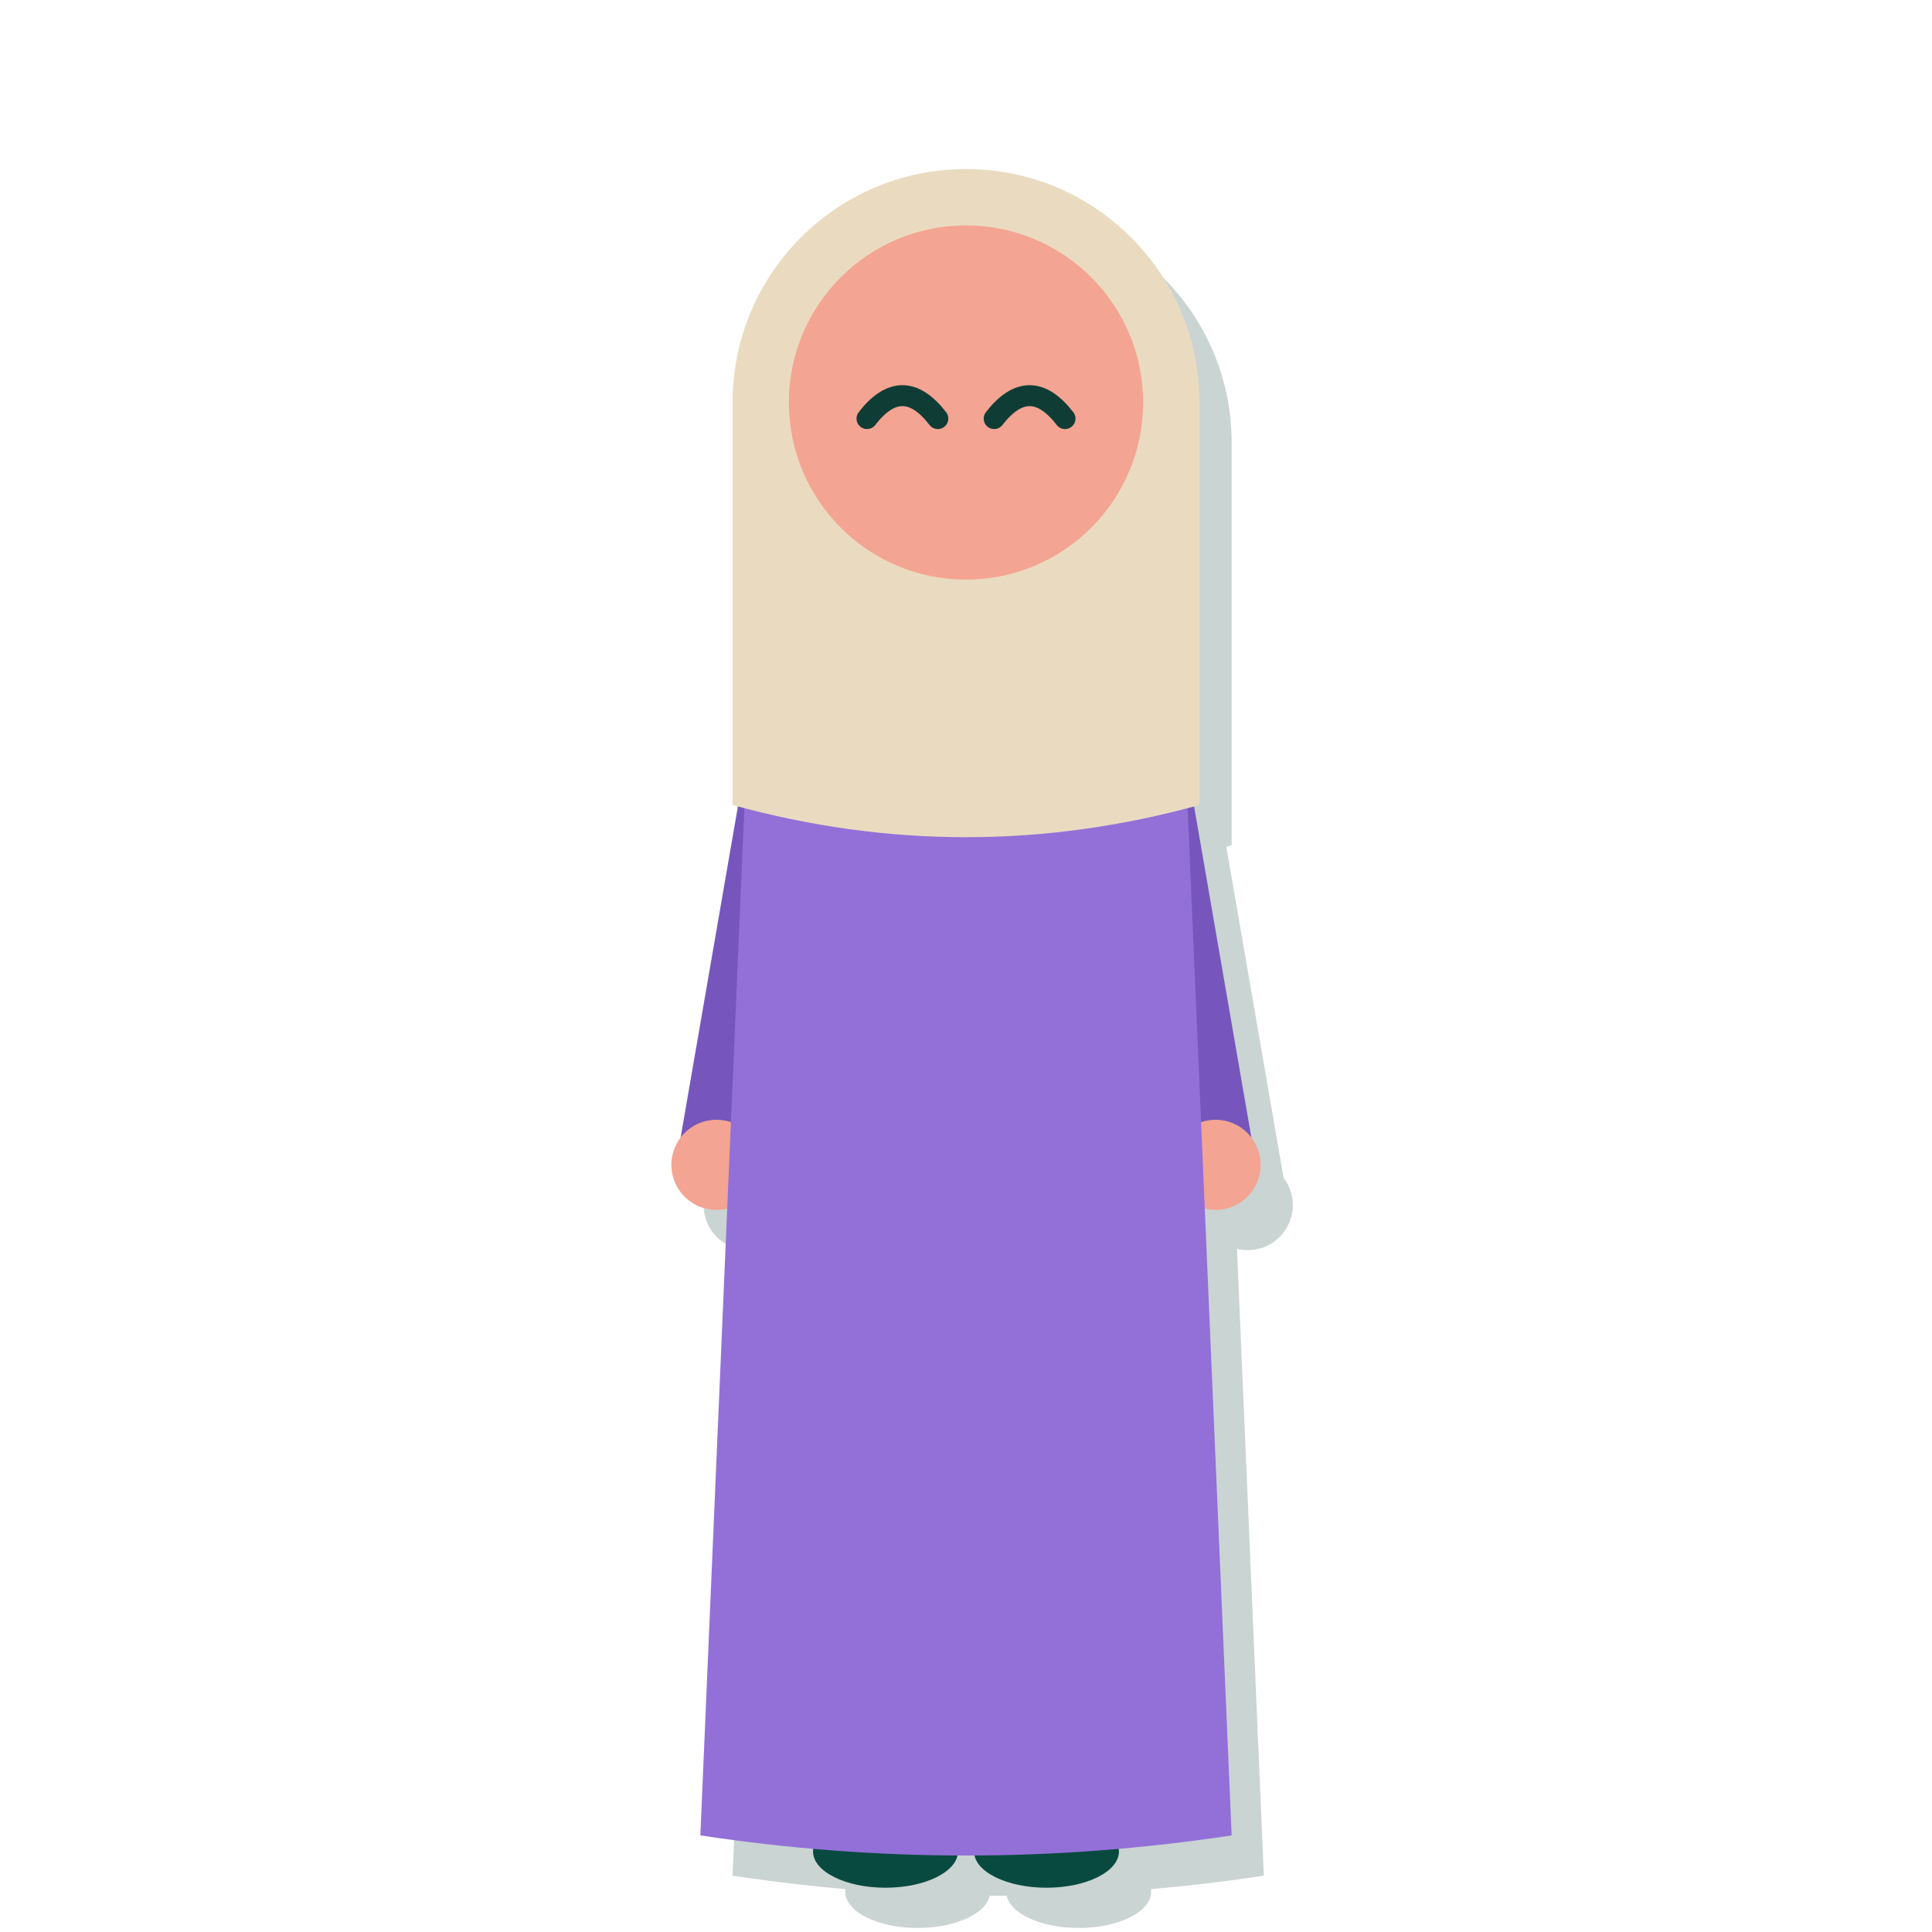
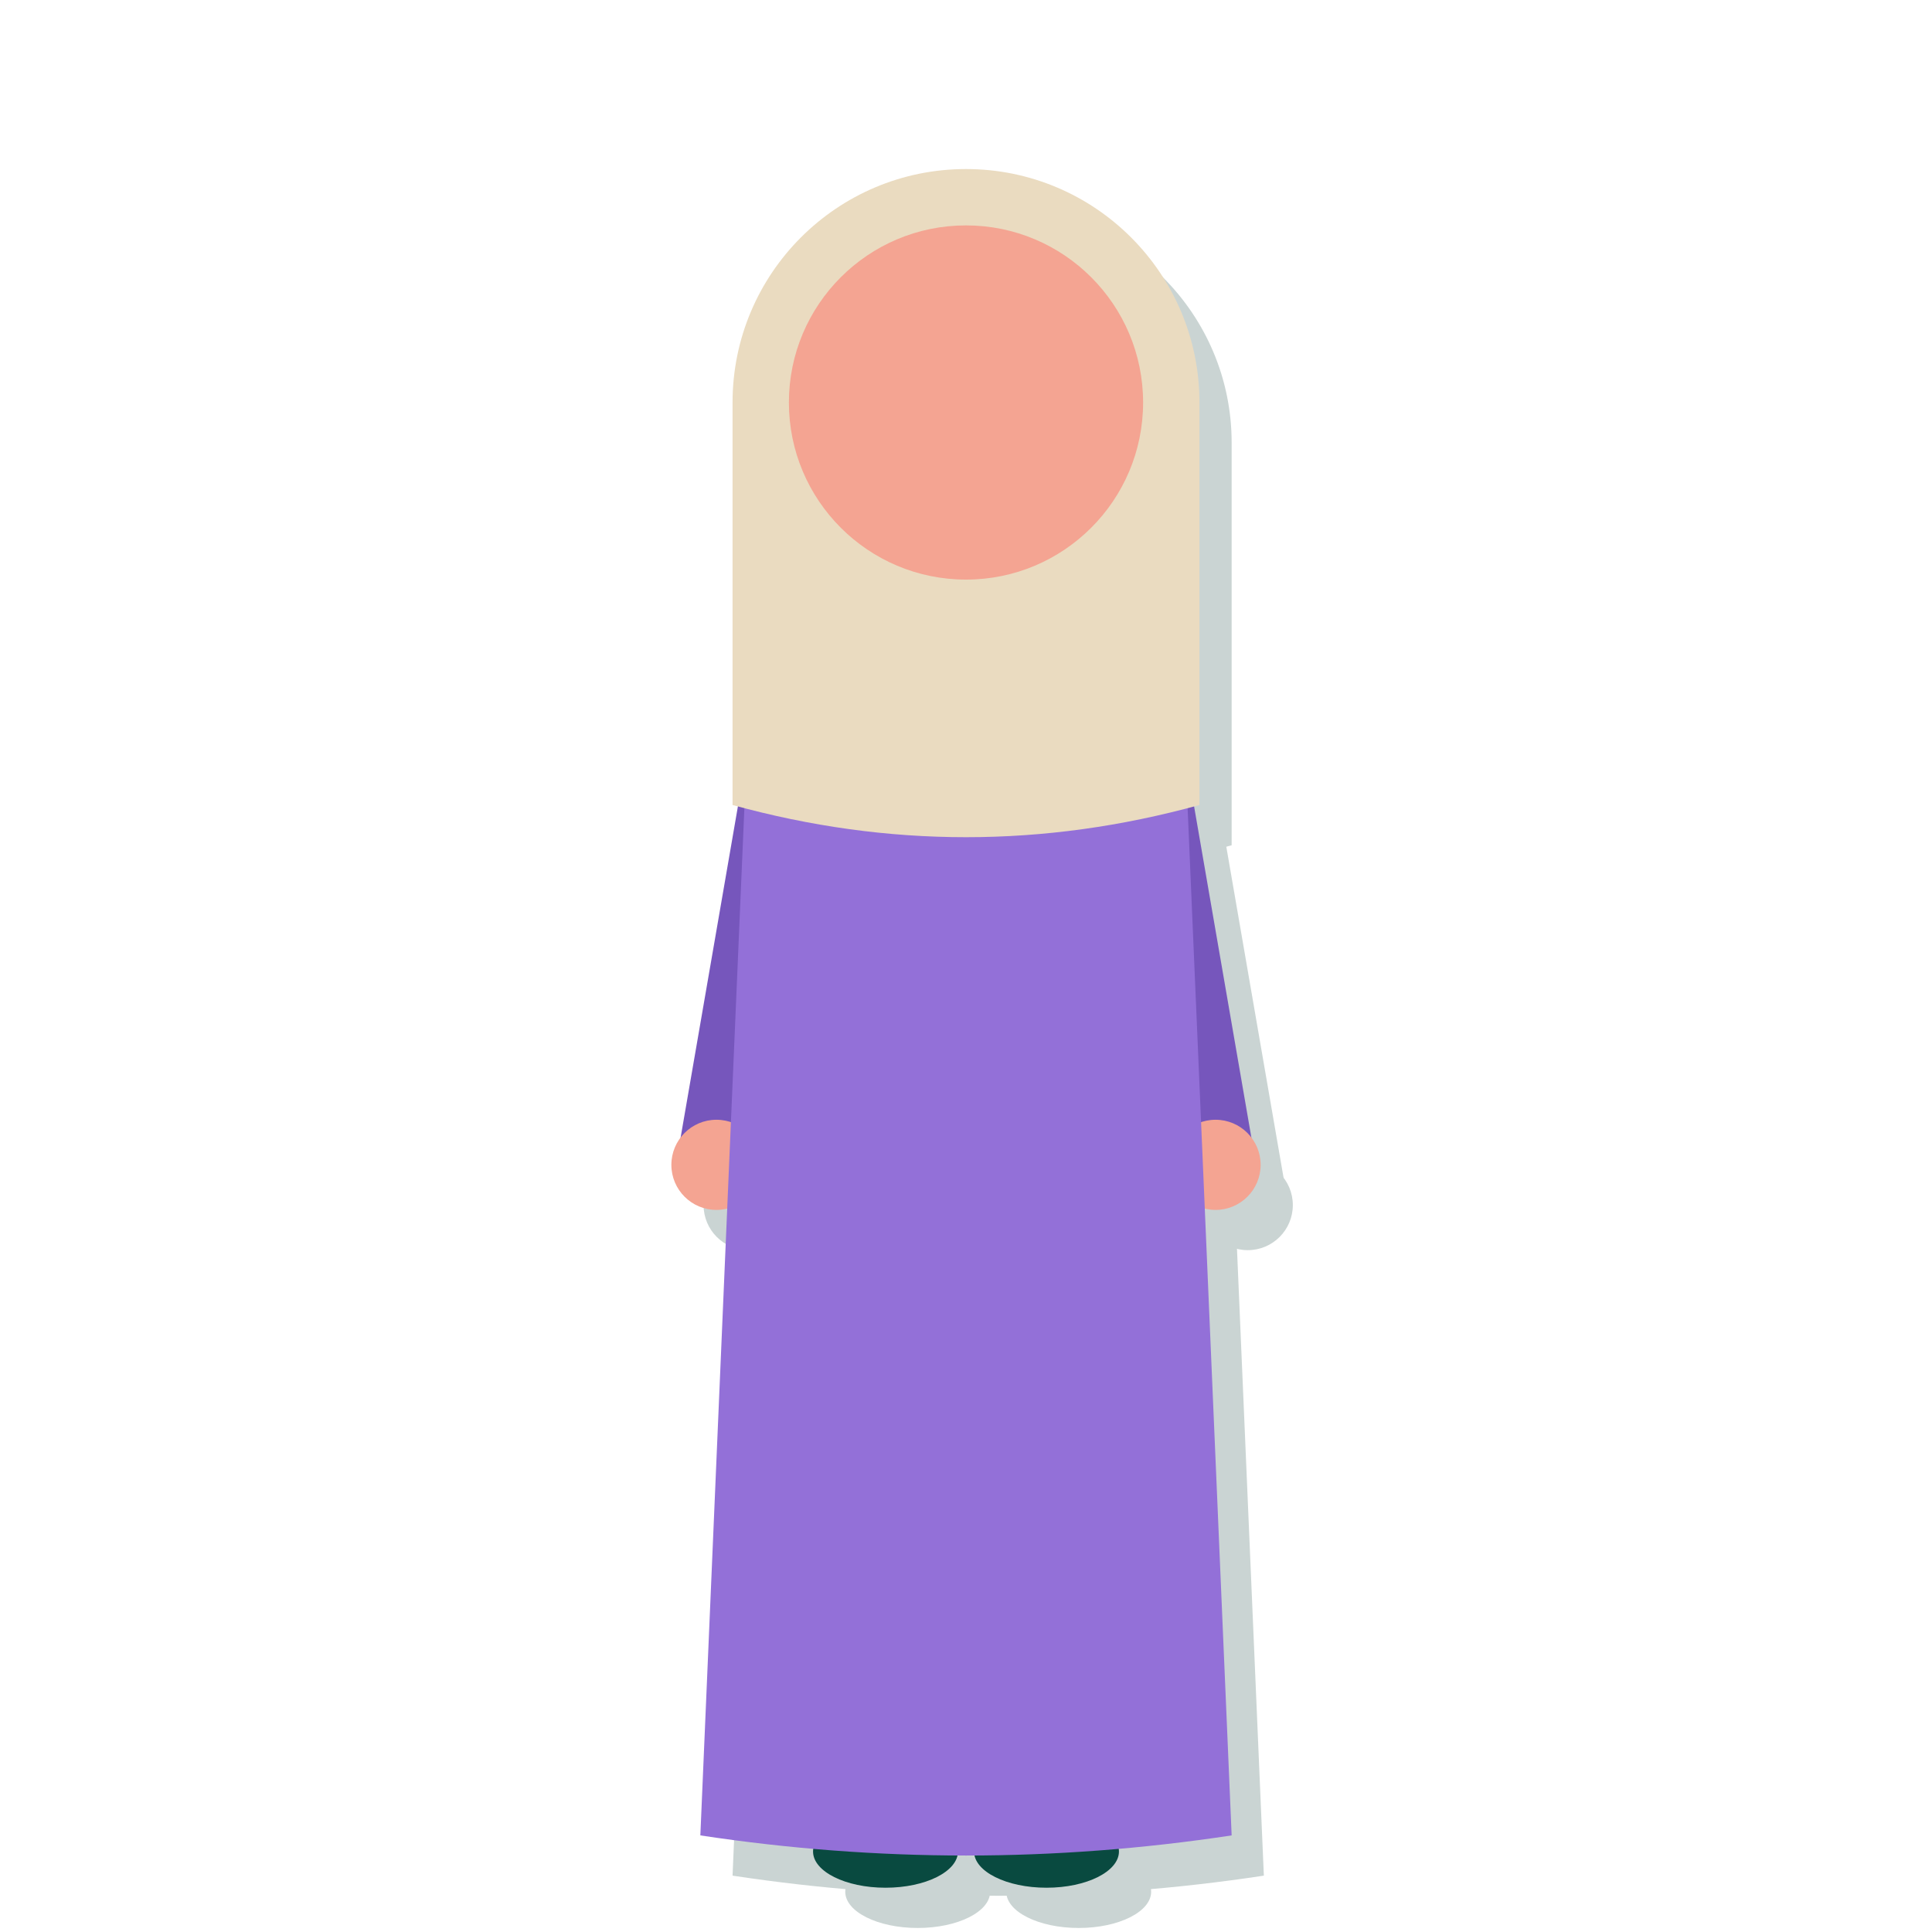
<svg xmlns="http://www.w3.org/2000/svg" viewBox="0 0 240 240">
  <g transform="translate(4 5)" opacity="0.22">
    <ellipse cx="110" cy="230" rx="9" ry="4.5" fill="#0F3D36" />
    <ellipse cx="130" cy="230" rx="9" ry="4.5" fill="#0F3D36" />
    <polygon points="94.1,86.1 84.1,143.9 93.9,145.6 103.9,87.9" fill="#0F3D36" />
    <circle cx="99" cy="87" r="5" fill="#0F3D36" />
    <circle cx="89" cy="144.7" r="5.6" fill="#0F3D36" />
    <polygon points="136.1,87.9 146.1,145.6 155.9,143.9 145.9,86.1" fill="#0F3D36" />
    <circle cx="141" cy="87" r="5" fill="#0F3D36" />
    <circle cx="151" cy="144.7" r="5.6" fill="#0F3D36" />
    <path d="M93 88 Q93 78 103 78 L137 78 Q147 78 147 88 L153 228 Q120 233 87 228 Z" fill="#0F3D36" />
    <rect x="115" y="68" width="10" height="12" fill="#0F3D36" />
    <path d="M91 50 A29 29 0 0 1 149 50 L149 100 Q120 108 91 100 Z" fill="#0F3D36" />
    <circle cx="120" cy="50" r="22" fill="#0F3D36" />
  </g>
  <ellipse cx="110" cy="230" rx="9" ry="4.5" fill="#094A40" />
  <ellipse cx="130" cy="230" rx="9" ry="4.5" fill="#094A40" />
  <polygon points="94.1,86.1 84.1,143.9 93.9,145.6 103.9,87.9" fill="#7656BC" />
  <circle cx="99" cy="87" r="5" fill="#7656BC" />
  <circle cx="89" cy="144.7" r="5.6" fill="#F4A492" />
  <polygon points="136.1,87.9 146.1,145.6 155.9,143.9 145.9,86.1" fill="#7656BC" />
  <circle cx="141" cy="87" r="5" fill="#7656BC" />
  <circle cx="151" cy="144.7" r="5.6" fill="#F4A492" />
  <path d="M93 88 Q93 78 103 78 L137 78 Q147 78 147 88 L153 228 Q120 233 87 228 Z" fill="#9370D8" />
  <rect x="115" y="68" width="10" height="12" fill="#F4A492" />
  <path d="M91 50 A29 29 0 0 1 149 50 L149 100 Q120 108 91 100 Z" fill="#EADBC0" />
  <circle cx="120" cy="50" r="22" fill="#F4A492" />
-   <path d="M107.7 52 Q112.1 46.3 116.5 52" fill="none" stroke="#0F3D36" stroke-width="2.6" stroke-linecap="round" stroke-linejoin="round" />
-   <path d="M123.5 52 Q127.9 46.3 132.3 52" fill="none" stroke="#0F3D36" stroke-width="2.6" stroke-linecap="round" stroke-linejoin="round" />
</svg>
